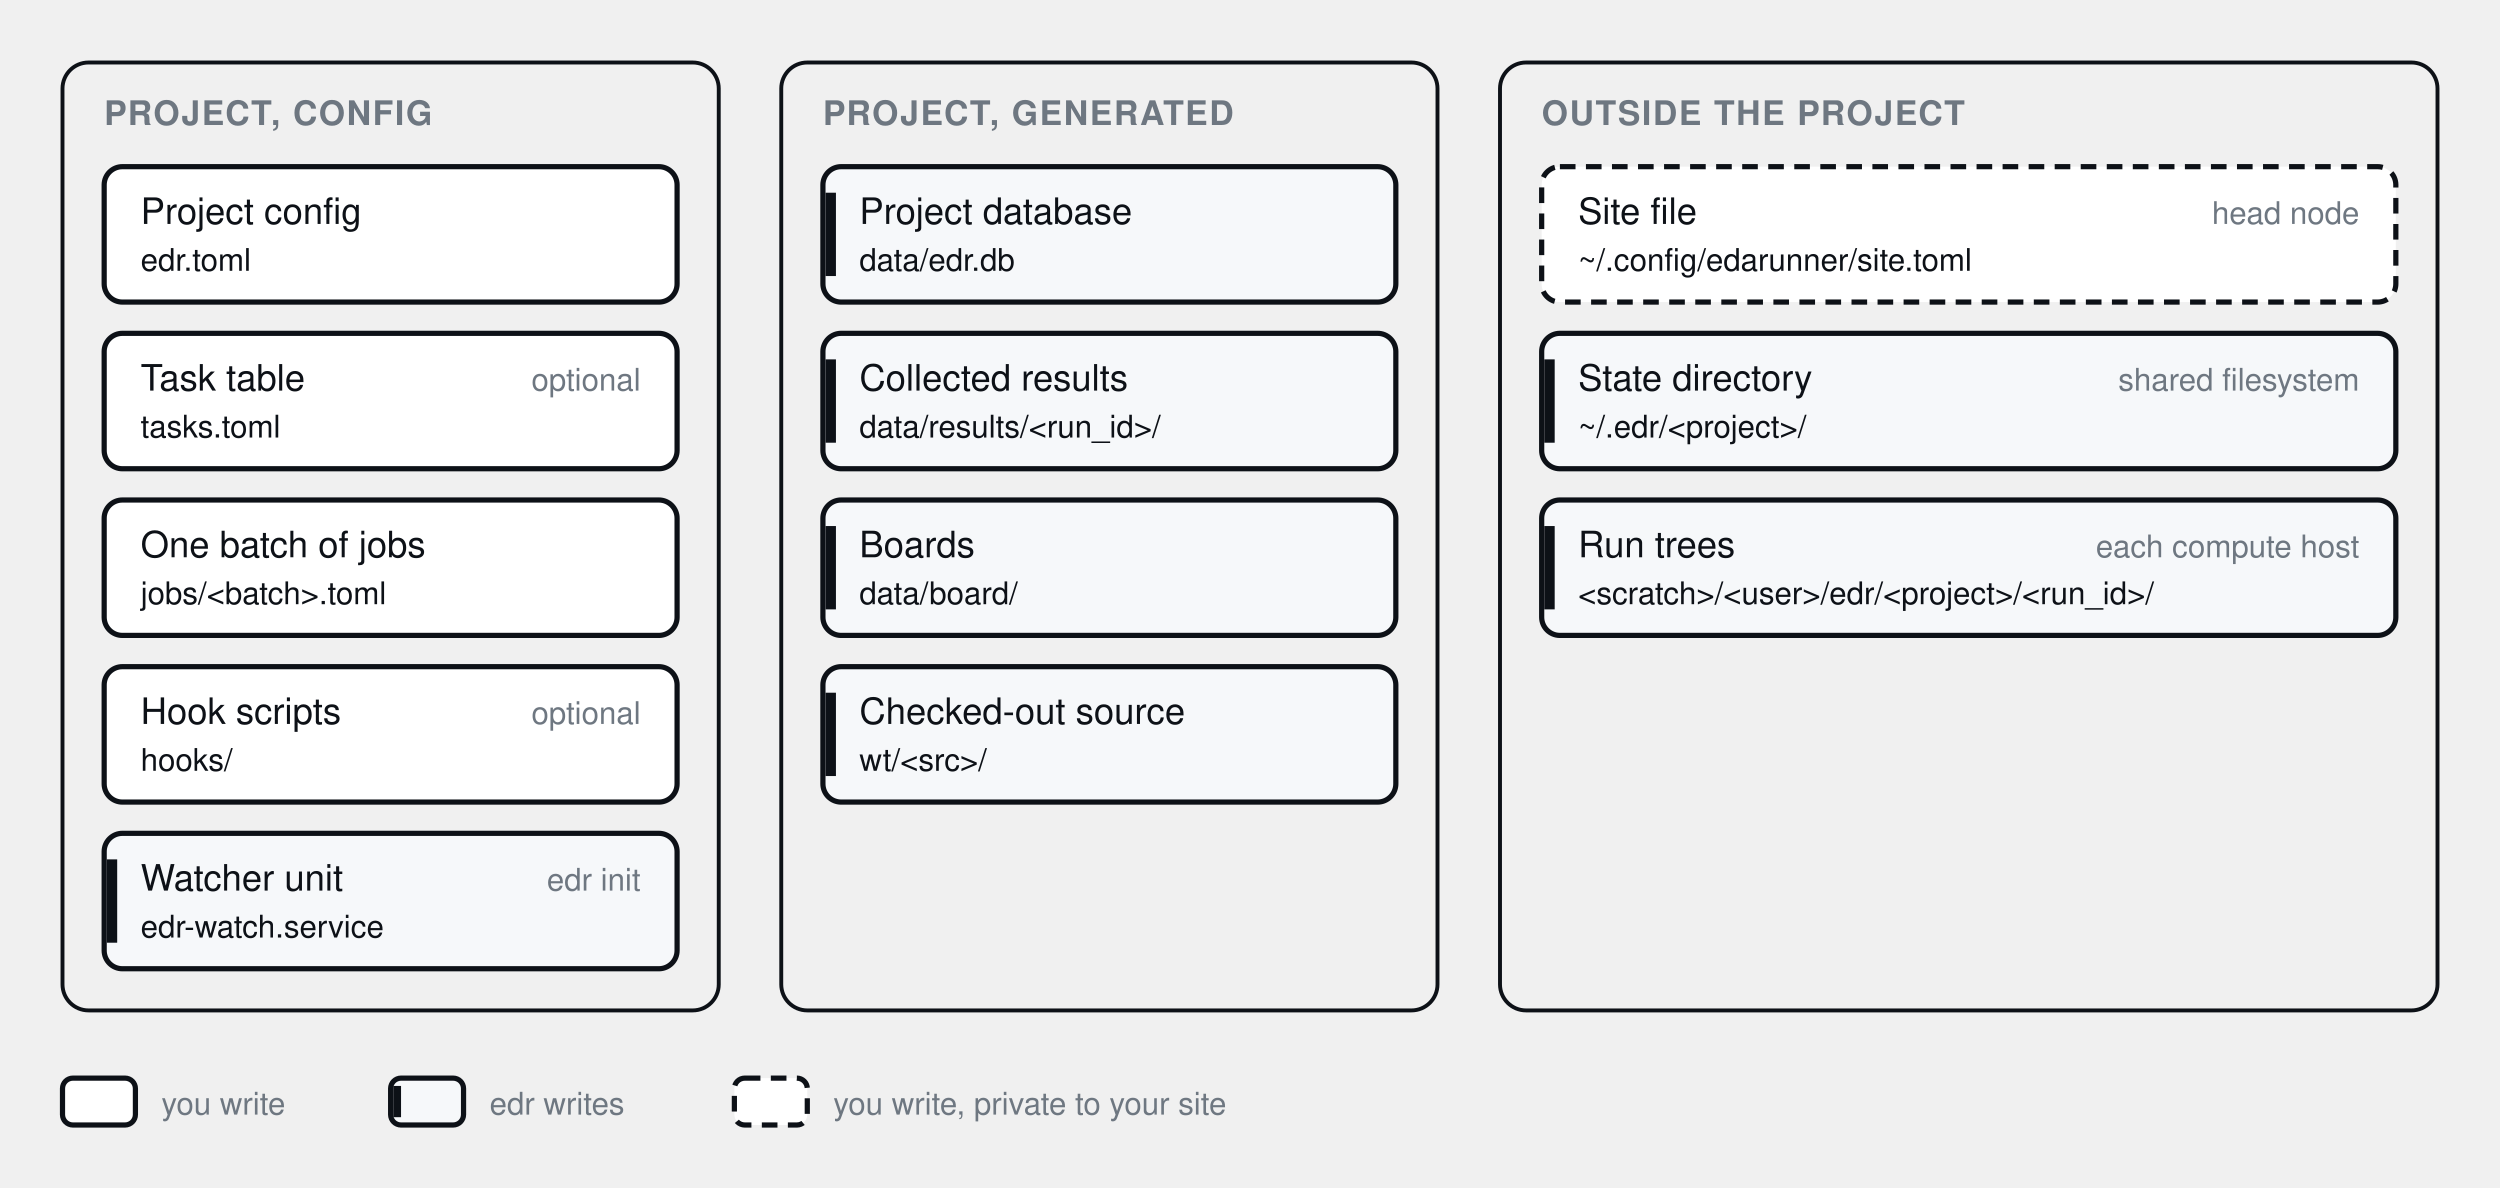
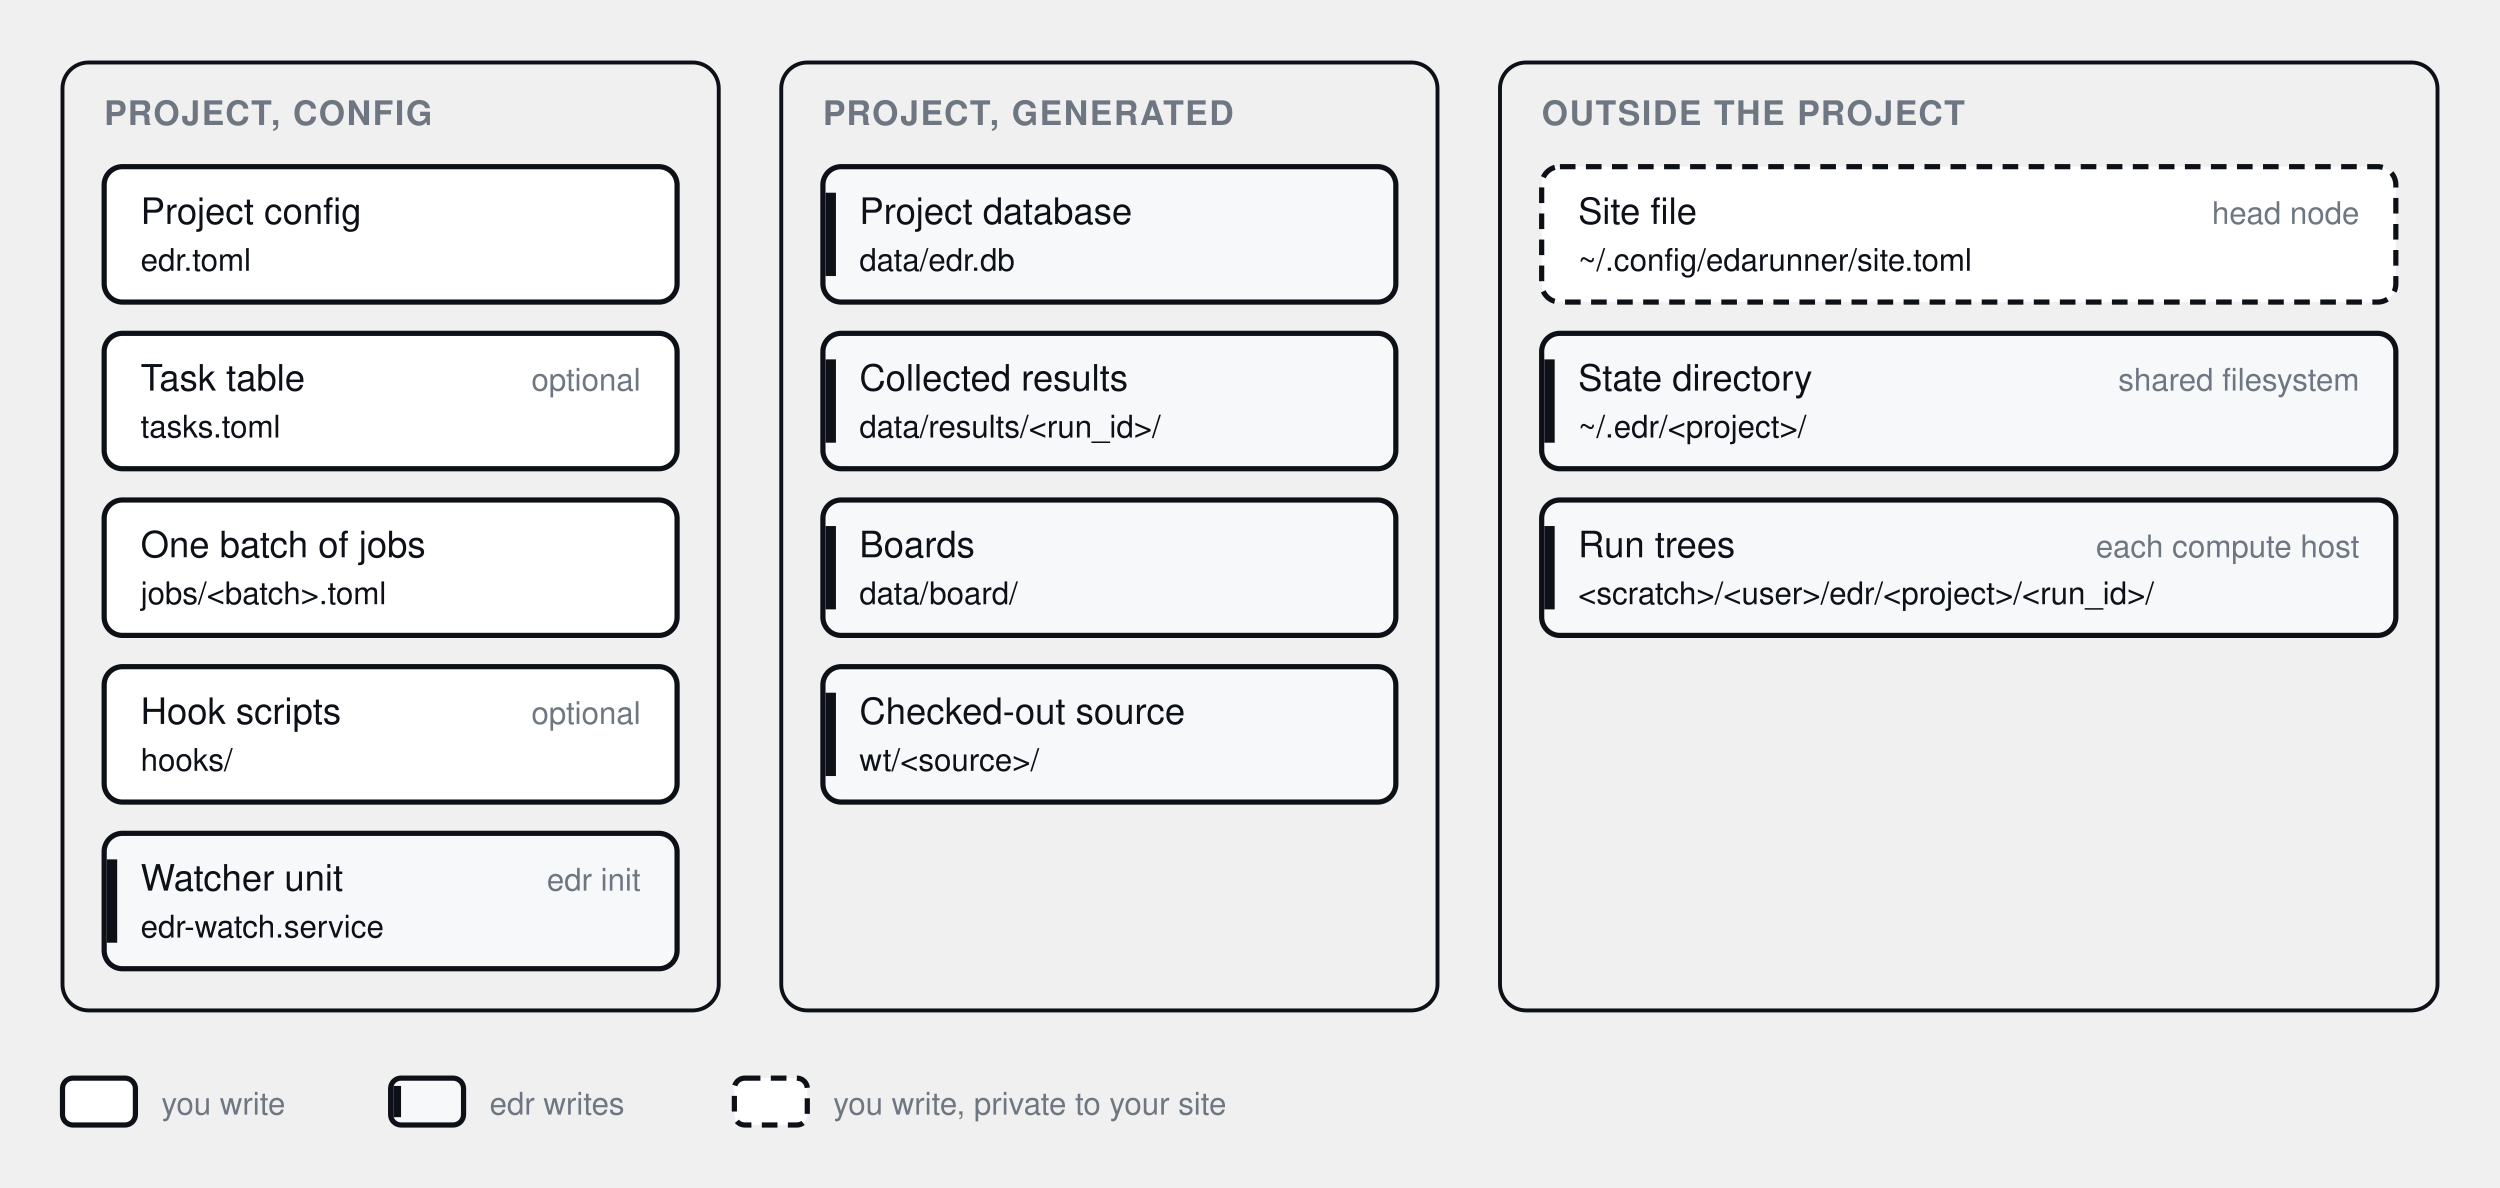
<svg xmlns="http://www.w3.org/2000/svg" width="960" height="456" viewBox="0 0 960 456" role="img" aria-label="The files of an edarunner project: what you write, what edr writes, and where they live">
  <style>
  .box { fill: #ffffff; stroke: #0d1117; stroke-width: 2; }
  .gen { fill: #f6f8fa; stroke: #0d1117; stroke-width: 2; }
  .priv { fill: #ffffff; stroke: #0d1117; stroke-width: 2; stroke-dasharray: 6 4; }
  .frame { fill: none; stroke: #0d1117; stroke-width: 1.5; }
  .frame-fill { fill: #f6f8fa; stroke: #0d1117; stroke-width: 1.5; }
  .mark { fill: #0d1117; }
  .run { fill: #008000; }
  .t { font-family: Helvetica, Arial, sans-serif; font-size: 14px; fill: #0d1117; }
  .s { font-family: Helvetica, Arial, sans-serif; font-size: 12px; fill: #6e7781; }
  .h { font-family: Helvetica, Arial, sans-serif; font-size: 13px; font-weight: 700; fill: #6e7781; letter-spacing: 0.6px; }
  .m { font-family: Helvetica, Arial, sans-serif; font-size: 12px; fill: #0d1117; }
  .a { fill: none; stroke: #6e7781; stroke-width: 1.5; marker-end: url(#arrow); }
  .al { font-family: Helvetica, Arial, sans-serif; font-size: 11px; fill: #6e7781; }
  @media (prefers-color-scheme: dark) {
    .box, .priv { fill: #0d1117; }
    .gen, .frame-fill { fill: #161b22; }
    .t, .m { fill: #e6edf3; }
    .box, .gen, .priv, .frame, .frame-fill { stroke: #e6edf3; }
    .mark { fill: #e6edf3; }
  }
</style>
  <defs>
    <marker id="arrow" viewBox="0 0 10 10" refX="9" refY="5" markerWidth="8" markerHeight="8" orient="auto-start-reverse">
      <path d="M0 0L10 5L0 10z" fill="#6e7781" />
    </marker>
  </defs>
  <rect class="frame" x="24" y="24" width="252" height="364" rx="10" />
  <text class="h" x="40" y="48">PROJECT, CONFIG</text>
  <rect class="box" x="40" y="64" width="220" height="52" rx="7" />
  <text class="t" x="54" y="86">Project config</text>
  <text class="m" x="54" y="104">edr.toml</text>
  <rect class="box" x="40" y="128" width="220" height="52" rx="7" />
  <text class="t" x="54" y="150">Task table</text>
  <text class="s" x="246" y="150" text-anchor="end">optional</text>
  <text class="m" x="54" y="168">tasks.toml</text>
  <rect class="box" x="40" y="192" width="220" height="52" rx="7" />
  <text class="t" x="54" y="214">One batch of jobs</text>
  <text class="m" x="54" y="232">jobs/&lt;batch&gt;.toml</text>
  <rect class="box" x="40" y="256" width="220" height="52" rx="7" />
  <text class="t" x="54" y="278">Hook scripts</text>
  <text class="s" x="246" y="278" text-anchor="end">optional</text>
  <text class="m" x="54" y="296">hooks/</text>
  <rect class="gen" x="40" y="320" width="220" height="52" rx="7" />
  <rect class="mark" x="41" y="330" width="4" height="32" />
  <text class="t" x="54" y="342">Watcher unit</text>
  <text class="s" x="246" y="342" text-anchor="end">edr init</text>
  <text class="m" x="54" y="360">edr-watch.service</text>
  <rect class="frame" x="300" y="24" width="252" height="364" rx="10" />
  <text class="h" x="316" y="48">PROJECT, GENERATED</text>
  <rect class="gen" x="316" y="64" width="220" height="52" rx="7" />
  <rect class="mark" x="317" y="74" width="4" height="32" />
  <text class="t" x="330" y="86">Project database</text>
  <text class="m" x="330" y="104">data/edr.db</text>
  <rect class="gen" x="316" y="128" width="220" height="52" rx="7" />
  <rect class="mark" x="317" y="138" width="4" height="32" />
  <text class="t" x="330" y="150">Collected results</text>
  <text class="m" x="330" y="168">data/results/&lt;run_id&gt;/</text>
  <rect class="gen" x="316" y="192" width="220" height="52" rx="7" />
  <rect class="mark" x="317" y="202" width="4" height="32" />
  <text class="t" x="330" y="214">Boards</text>
  <text class="m" x="330" y="232">data/board/</text>
  <rect class="gen" x="316" y="256" width="220" height="52" rx="7" />
  <rect class="mark" x="317" y="266" width="4" height="32" />
  <text class="t" x="330" y="278">Checked-out source</text>
-   <text class="m" x="330" y="296">wt/&lt;src&gt;/</text>
+   <text class="m" x="330" y="296">wt/&lt;source&gt;/</text>
  <rect class="frame" x="576" y="24" width="360" height="364" rx="10" />
  <text class="h" x="592" y="48">OUTSIDE THE PROJECT</text>
  <rect class="priv" x="592" y="64" width="328" height="52" rx="7" />
  <text class="t" x="606" y="86">Site file</text>
  <text class="s" x="906" y="86" text-anchor="end">head node</text>
  <text class="m" x="606" y="104">~/.config/edarunner/site.toml</text>
  <rect class="gen" x="592" y="128" width="328" height="52" rx="7" />
  <rect class="mark" x="593" y="138" width="4" height="32" />
  <text class="t" x="606" y="150">State directory</text>
  <text class="s" x="906" y="150" text-anchor="end">shared filesystem</text>
  <text class="m" x="606" y="168">~/.edr/&lt;project&gt;/</text>
  <rect class="gen" x="592" y="192" width="328" height="52" rx="7" />
  <rect class="mark" x="593" y="202" width="4" height="32" />
  <text class="t" x="606" y="214">Run trees</text>
  <text class="s" x="906" y="214" text-anchor="end">each compute host</text>
  <text class="m" x="606" y="232">&lt;scratch&gt;/&lt;user&gt;/edr/&lt;project&gt;/&lt;run_id&gt;/</text>
  <rect class="box" x="24" y="414" width="28" height="18" rx="4" />
  <text class="s" x="62" y="428">you write</text>
  <rect class="gen" x="150" y="414" width="28" height="18" rx="4" />
  <rect class="mark" x="151" y="417" width="3" height="12" />
  <text class="s" x="188" y="428">edr writes</text>
  <rect class="priv" x="282" y="414" width="28" height="18" rx="4" />
  <text class="s" x="320" y="428">you write, private to your site</text>
</svg>
